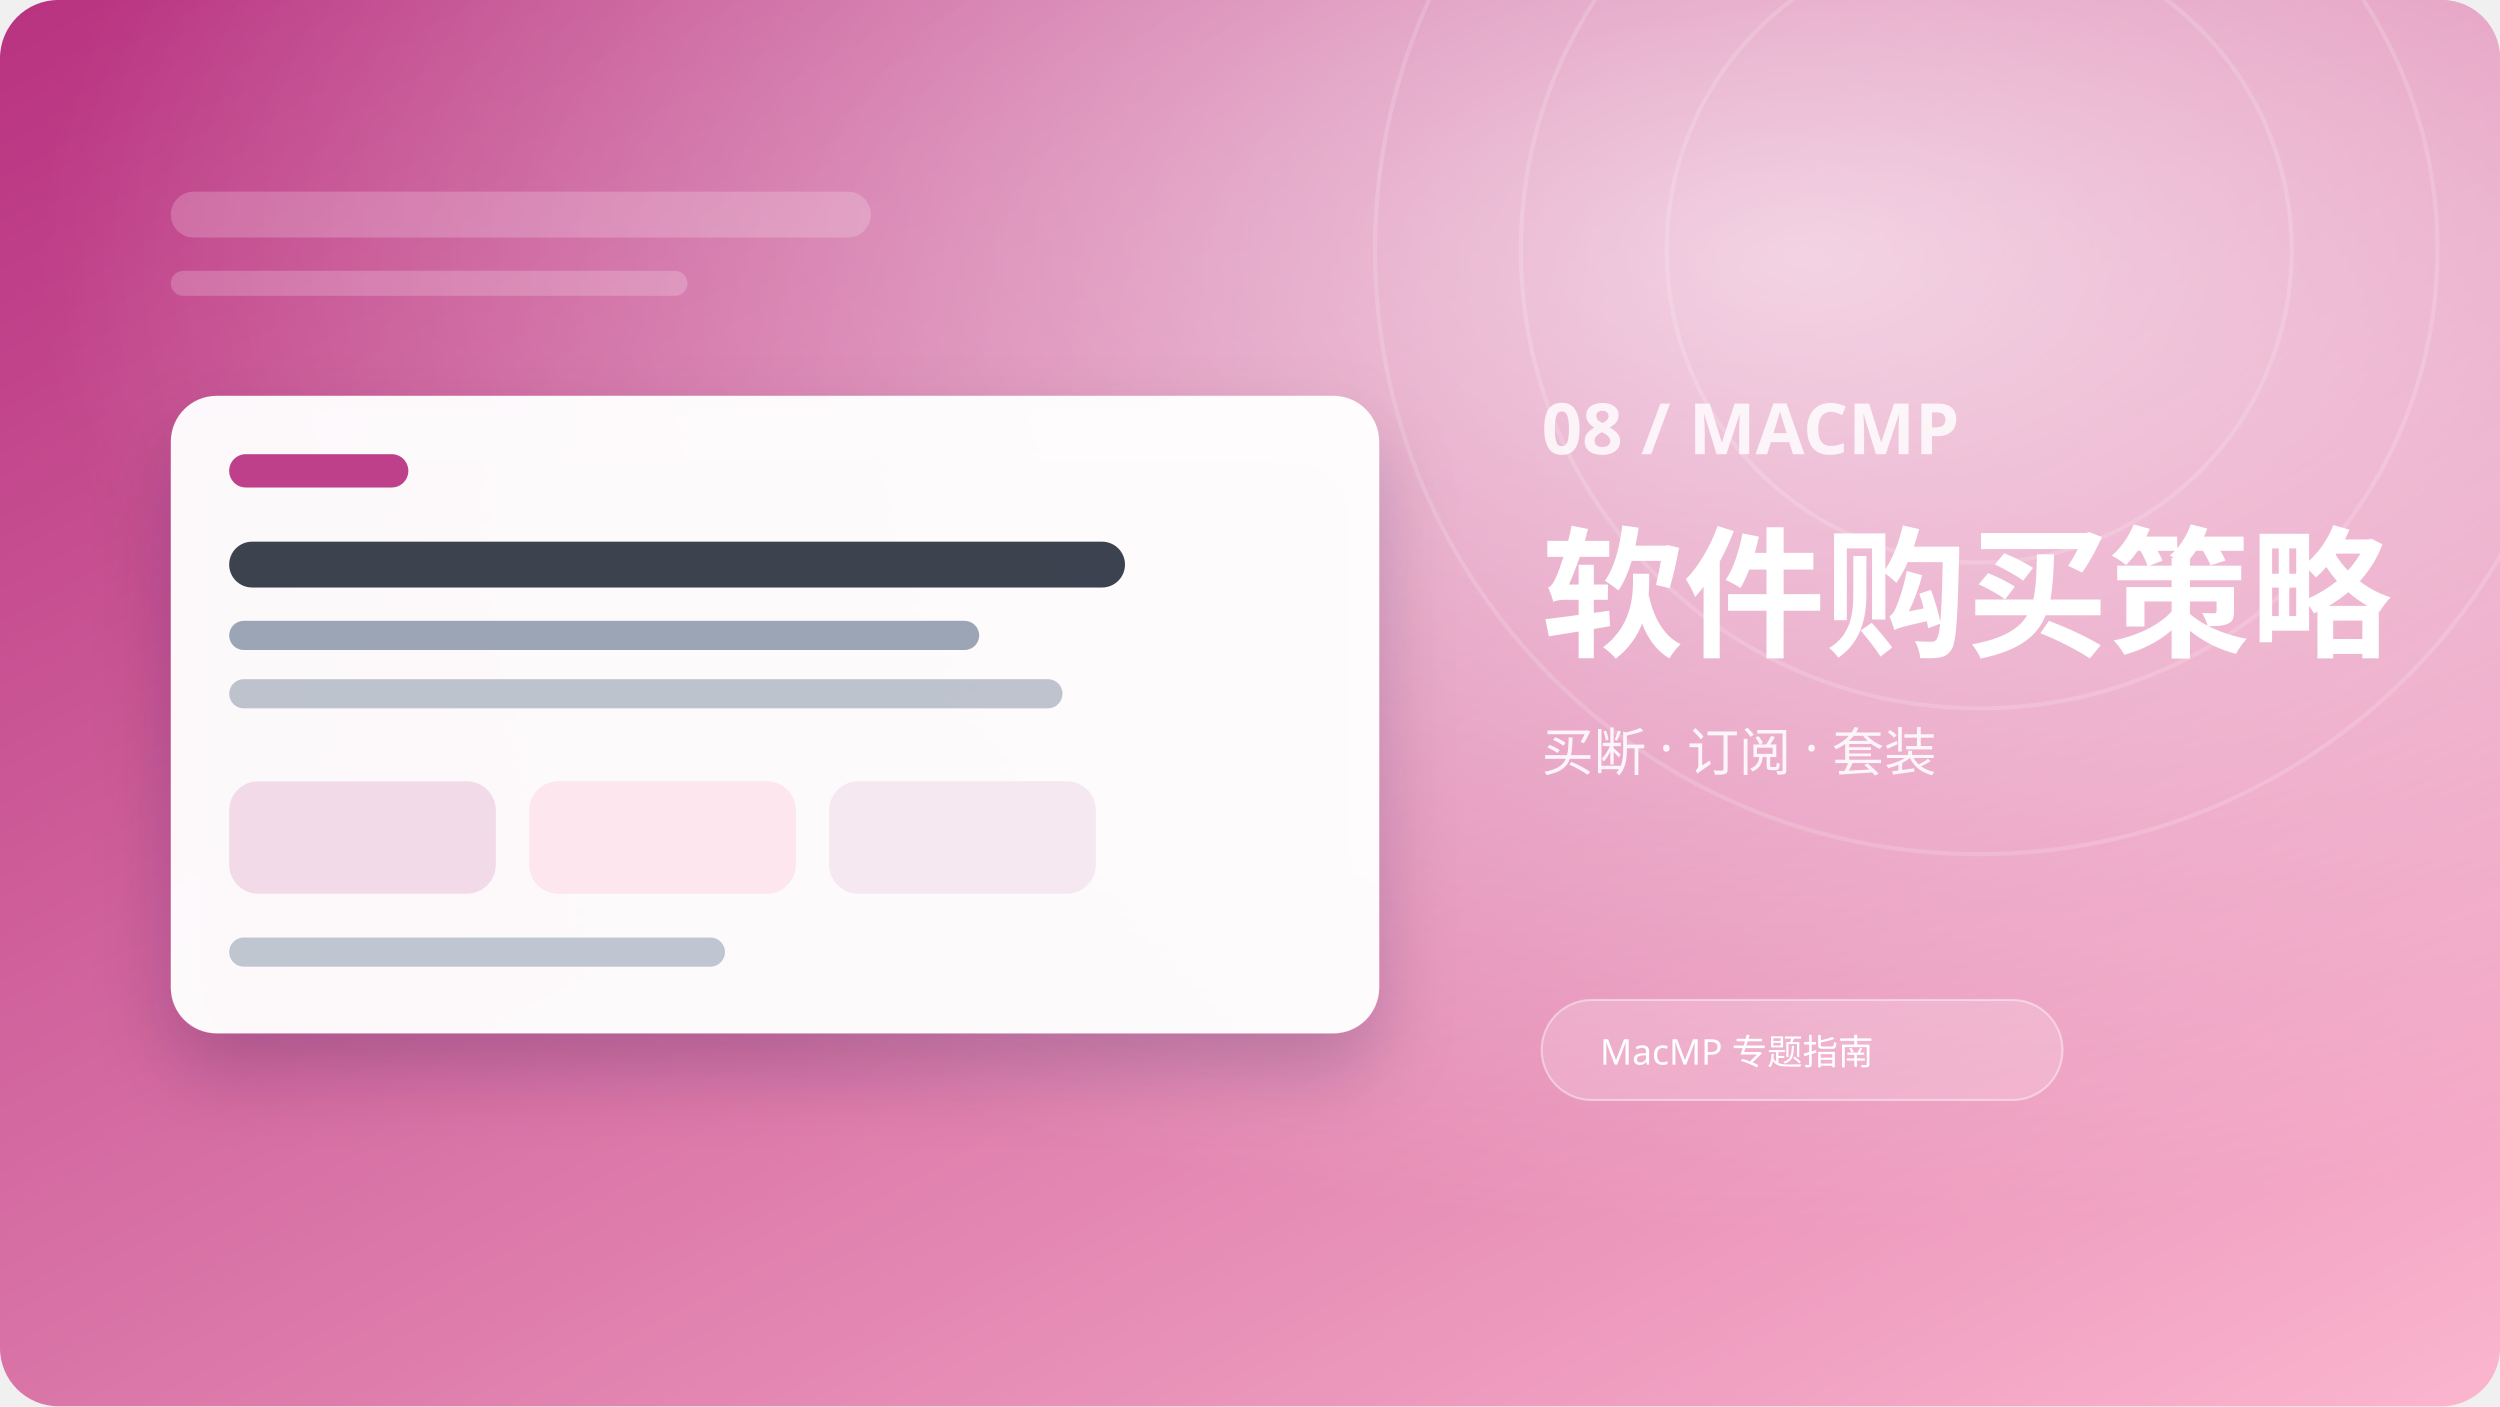
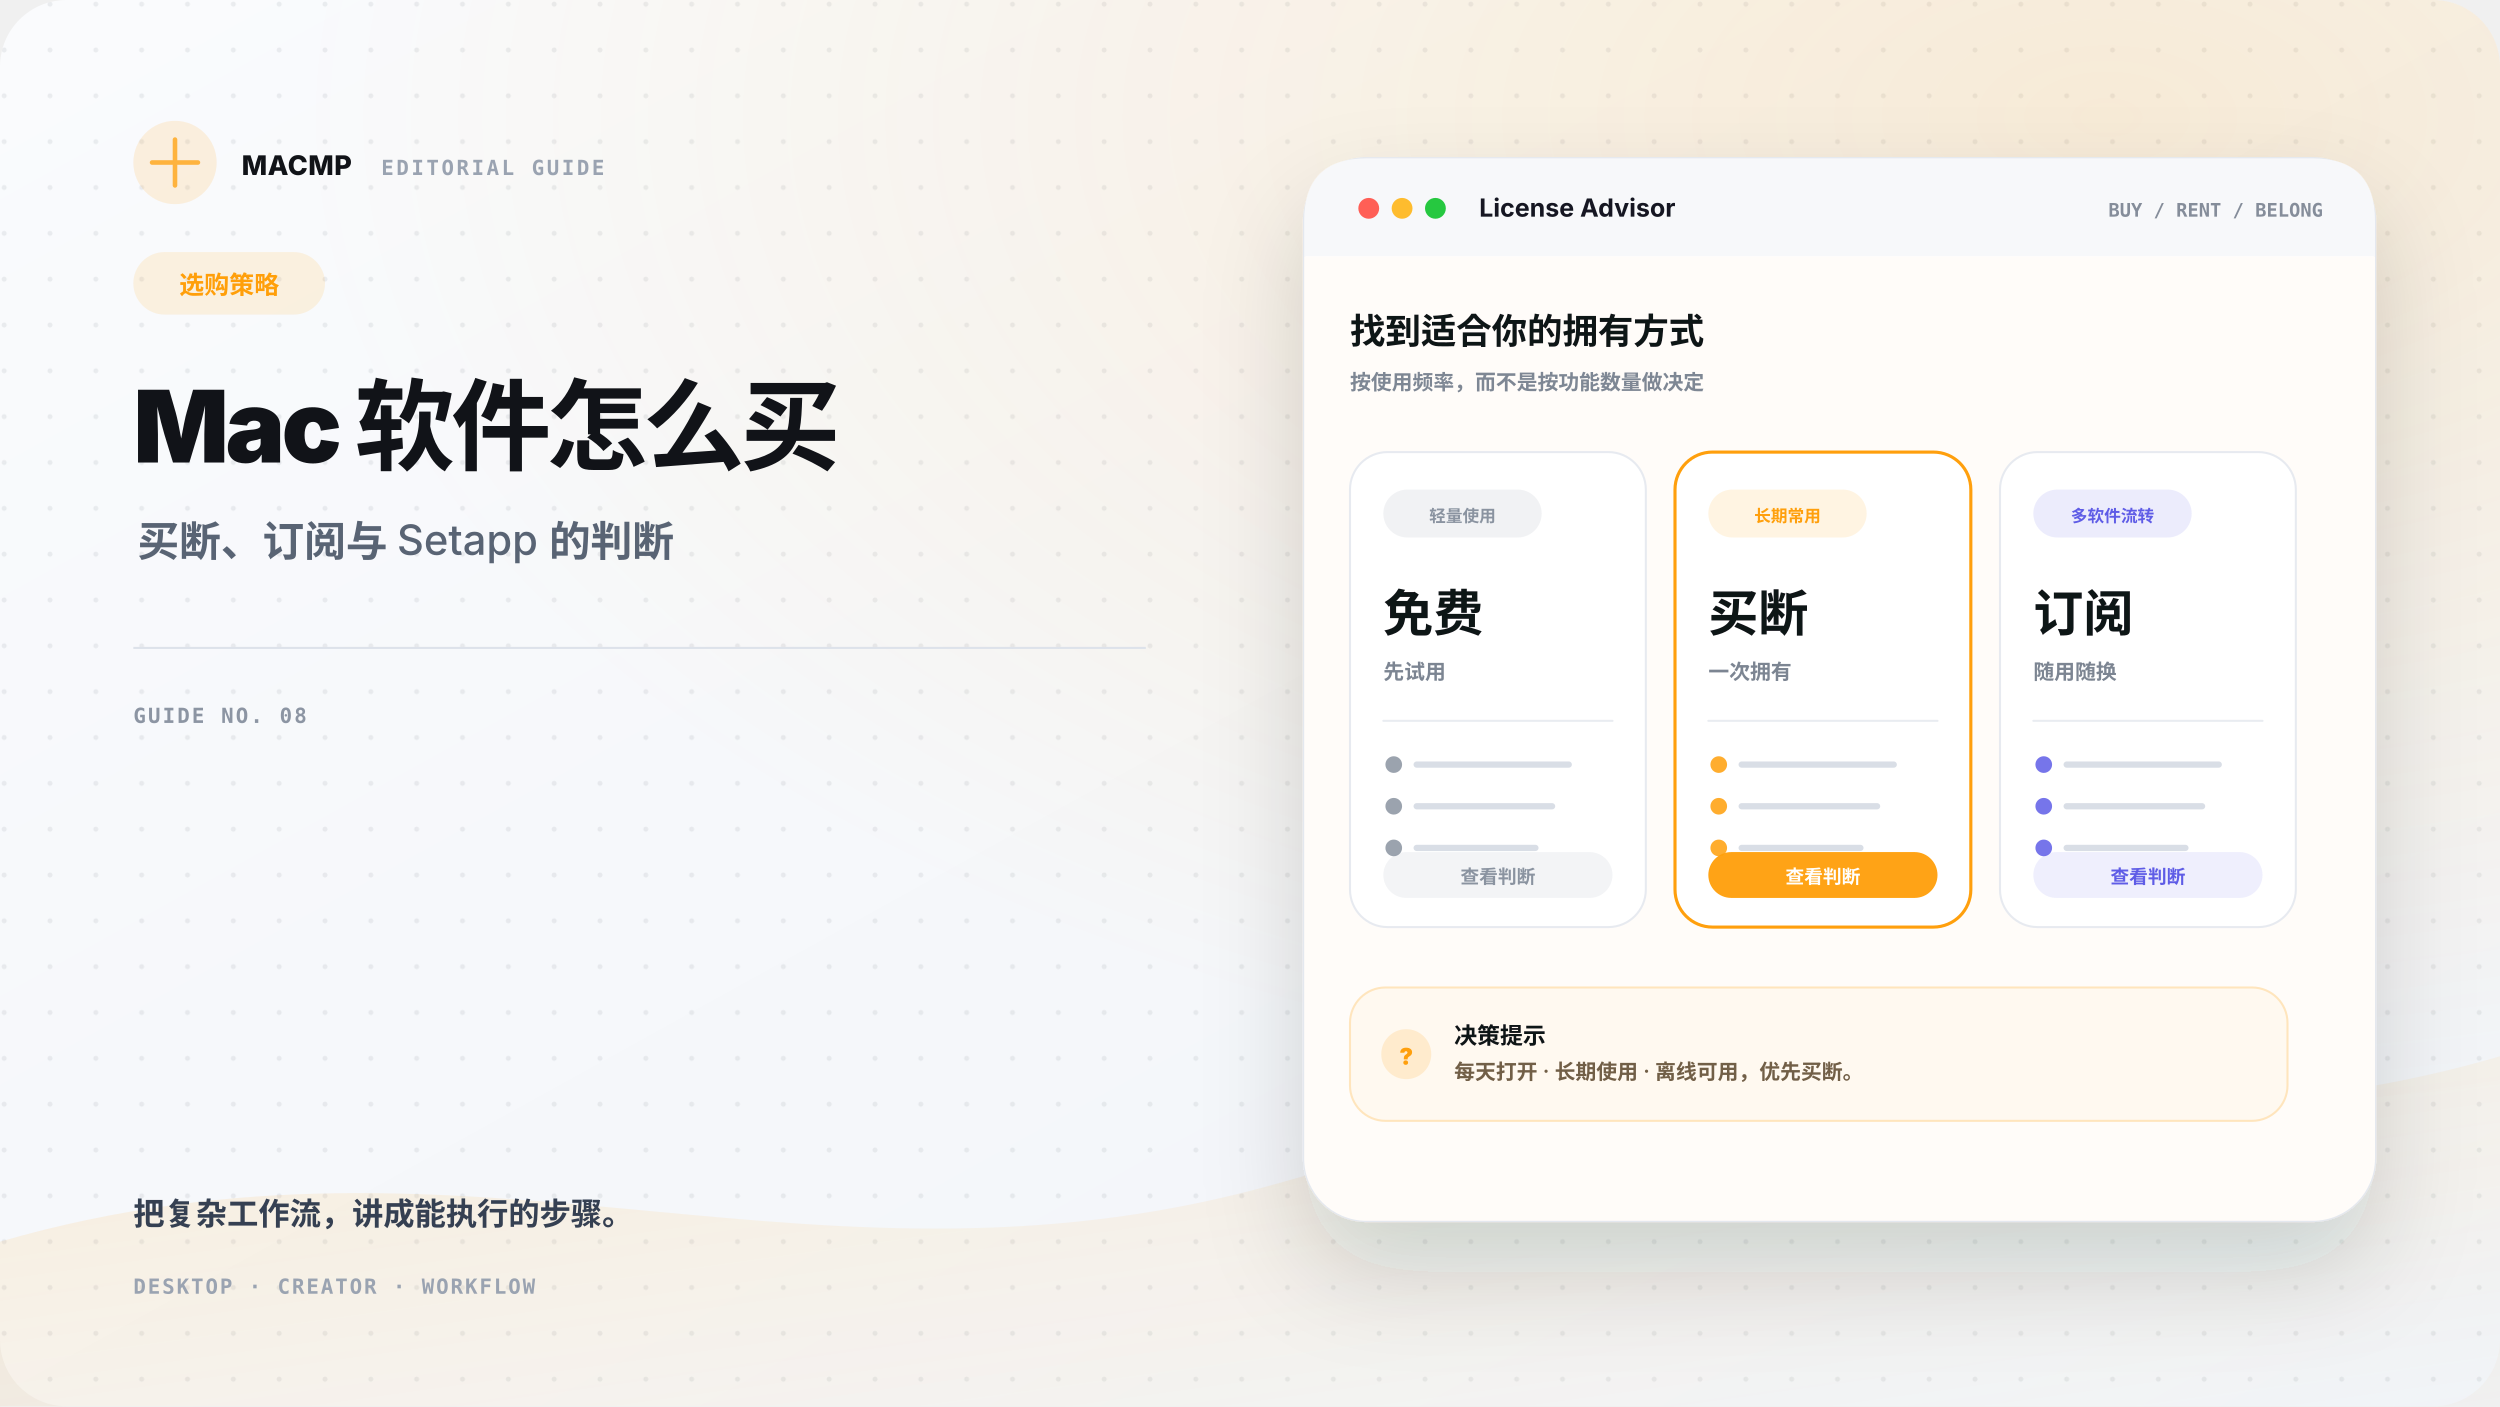
<svg xmlns="http://www.w3.org/2000/svg" viewBox="0 0 1200 675" role="img" aria-labelledby="title">
  <defs>
-     <linearGradient id="bg" x1="0" y1="0" x2="1" y2="1">
-       <stop offset="0" stop-color="#b83280" />
-       <stop offset="1" stop-color="#fbb6ce" />
+     <linearGradient id="page" x1="0" y1="0" x2="1" y2="1">
+       <stop stop-color="#FAFBFD" />
+       <stop offset="1" stop-color="#F1F4F8" />
    </linearGradient>
-     <radialGradient id="glow" cx="72%" cy="18%" r="70%">
-       <stop offset="0" stop-color="#ffffff" stop-opacity=".70" />
-       <stop offset="1" stop-color="#ffffff" stop-opacity="0" />
+     <radialGradient id="halo" cx="84%" cy="8%" r="72%">
+       <stop stop-color="#FF9F0A" stop-opacity=".15" />
+       <stop offset="1" stop-color="#FF9F0A" stop-opacity="0" />
    </radialGradient>
-     <filter id="shadow" x="-20%" y="-20%" width="140%" height="140%">
-       <feDropShadow dx="0" dy="18" stdDeviation="18" flood-color="#001b3d" flood-opacity=".20" />
+     <linearGradient id="accentWash" x1="0" y1="0" x2="1" y2="1">
+       <stop stop-color="#FF9F0A" stop-opacity=".13" />
+       <stop offset="1" stop-color="#FF9F0A" stop-opacity="0" />
+     </linearGradient>
+     <linearGradient id="mediaGradient" x1="0" y1="0" x2="1" y2="1">
+       <stop stop-color="#FF9F0A" />
+       <stop offset=".52" stop-color="#7B5CFF" />
+       <stop offset="1" stop-color="#00D2C8" />
+     </linearGradient>
+     <filter id="shadow" x="-25%" y="-20%" width="160%" height="170%">
+       <feDropShadow dx="0" dy="24" stdDeviation="24" flood-color="#182033" flood-opacity=".16" />
    </filter>
+     <pattern id="dots" width="22" height="22" patternUnits="userSpaceOnUse">
+       <circle cx="2" cy="2" r="1.2" fill="#172033" fill-opacity=".07" />
+     </pattern>
+     <clipPath id="windowClip">
+       <rect x="626" y="76" width="514" height="510" rx="30" />
+     </clipPath>
  </defs>
-   <rect width="1200" height="675" rx="28" fill="url(#bg)" />
-   <rect width="1200" height="675" rx="28" fill="url(#glow)" />
-   <g opacity=".16" fill="none" stroke="#fff" stroke-width="2">
-     <circle cx="950" cy="120" r="150" />
-     <circle cx="950" cy="120" r="220" />
-     <circle cx="950" cy="120" r="290" />
+   <rect width="1200" height="675" rx="32" fill="url(#page)" />
+   <rect width="1200" height="675" rx="32" fill="url(#dots)" />
+   <rect width="1200" height="675" rx="32" fill="url(#halo)" />
+   <path d="M0 596 C228 530 393 632 617 567 C823 507 1017 561 1200 507 V675 H0Z" fill="url(#accentWash)" />
+   <g transform="translate(64 58)">
+     <g>
+       <circle cx="20" cy="20" r="20" fill="#FF9F0A" fill-opacity=".13" />
+       <path d="M20 9 L20 31 M9 20 L31 20" stroke="#FF9F0A" stroke-width="2.2" stroke-linecap="round" opacity=".75" />
+     </g>
+     <text x="52" y="26" font-family="-apple-system,BlinkMacSystemFont,'PingFang SC','Hiragino Sans GB','Helvetica Neue',sans-serif" font-size="13" font-weight="800" fill="#111318" letter-spacing=".2">MACMP</text>
+     <text x="119" y="26" font-family="'SFMono-Regular',Menlo,Monaco,monospace" font-size="10" font-weight="700" fill="#9AA3B1" letter-spacing="1.2">EDITORIAL GUIDE</text>
+     <rect x="0" y="63" width="92" height="30" rx="15" fill="#FF9F0A" fill-opacity=".12" />
+     <text x="46" y="83" font-family="-apple-system,BlinkMacSystemFont,'PingFang SC','Hiragino Sans GB','Helvetica Neue',sans-serif" font-size="12" font-weight="750" fill="#FF9F0A" text-anchor="middle">选购策略</text>
+     <text x="0" y="164" font-family="-apple-system,BlinkMacSystemFont,'PingFang SC','Hiragino Sans GB','Helvetica Neue',sans-serif" font-size="48" font-weight="850" fill="#111318" letter-spacing="-1.7">Mac 软件怎么买</text>
+     <text x="2" y="209" font-family="-apple-system,BlinkMacSystemFont,'PingFang SC','Hiragino Sans GB','Helvetica Neue',sans-serif" font-size="20" font-weight="550" fill="#596474">买断、订阅与 Setapp 的判断</text>
+     <line x1="0" y1="253" x2="486" y2="253" stroke="#DDE2EA" stroke-width="1" />
+     <text x="0" y="289" font-family="'SFMono-Regular',Menlo,Monaco,monospace" font-size="10" font-weight="750" fill="#8C95A3" letter-spacing="1">GUIDE NO. 08</text>
+     <text x="0" y="530" font-family="-apple-system,BlinkMacSystemFont,'PingFang SC','Hiragino Sans GB','Helvetica Neue',sans-serif" font-size="15" font-weight="650" fill="#354052">把复杂工作流，讲成能执行的步骤。</text>
+     <text x="0" y="563" font-family="'SFMono-Regular',Menlo,Monaco,monospace" font-size="10" font-weight="700" fill="#9AA3B1" letter-spacing=".9">DESKTOP · CREATOR · WORKFLOW</text>
  </g>
-   <g opacity=".20" fill="#fff">
-     <rect x="82" y="92" width="336" height="22" rx="11" />
-     <rect x="82" y="130" width="248" height="12" rx="6" />
-   </g>
-   <g filter="url(#shadow)" transform="translate(82 190)">
-     <rect width="580" height="306" rx="22" fill="#fff" fill-opacity=".96" />
-     <rect x="28" y="28" width="86" height="16" rx="8" fill="#b83280" opacity=".92" />
-     <rect x="28" y="70" width="430" height="22" rx="11" fill="#18212f" opacity=".84" />
-     <rect x="28" y="108" width="360" height="14" rx="7" fill="#8a95a8" opacity=".84" />
-     <rect x="28" y="136" width="400" height="14" rx="7" fill="#8a95a8" opacity=".55" />
-     <rect x="28" y="185" width="128" height="54" rx="14" fill="#b83280" opacity=".16" />
-     <rect x="172" y="185" width="128" height="54" rx="14" fill="#fbb6ce" opacity=".30" />
-     <rect x="316" y="185" width="128" height="54" rx="14" fill="#b83280" opacity=".10" />
-     <rect x="28" y="260" width="238" height="14" rx="7" fill="#8a95a8" opacity=".52" />
-   </g>
-   <g transform="translate(740 218)" fill="#fff">
-     <text x="0" y="0" font-family="PingFang SC,Hiragino Sans GB,sans-serif" font-size="34" font-weight="600" opacity=".82">08 / MACMP</text>
-     <text x="0" y="92" font-family="PingFang SC,Hiragino Sans GB,sans-serif" font-size="68" font-weight="700">软件购买策略</text>
-     <text x="0" y="152" font-family="PingFang SC,Hiragino Sans GB,sans-serif" font-size="25" opacity=".88">买断 · 订阅 · 套装</text>
-   </g>
-   <g transform="translate(740 480)">
-     <rect width="250" height="48" rx="24" fill="#fff" fill-opacity=".18" stroke="#fff" stroke-opacity=".44" />
-     <text x="28" y="31" font-family="PingFang SC,Hiragino Sans GB,sans-serif" font-size="17" fill="#fff">MacMP 专题指南</text>
+   <g filter="url(#shadow)">
+     <rect x="626" y="76" width="514" height="510" rx="30" fill="#FFFFFF" stroke="#E4E8EF" stroke-width="1.2" />
+     <path d="M626 106 Q626 76 656 76 H1110 Q1140 76 1140 106 V123 H626 Z" fill="#F7F8FA" />
+     <circle cx="657" cy="100" r="5" fill="#FF5F57" fill-opacity="1" stroke="none" stroke-opacity="1" stroke-width="1" />
+     <circle cx="673" cy="100" r="5" fill="#FEBC2E" fill-opacity="1" stroke="none" stroke-opacity="1" stroke-width="1" />
+     <circle cx="689" cy="100" r="5" fill="#28C840" fill-opacity="1" stroke="none" stroke-opacity="1" stroke-width="1" />
+     <text x="710" y="104" font-family="-apple-system,BlinkMacSystemFont,'PingFang SC','Hiragino Sans GB','Helvetica Neue',sans-serif" font-size="12" font-weight="700" fill="#151922">License Advisor</text>
+     <text x="1115" y="104" font-family="'SFMono-Regular',Menlo,Monaco,monospace" font-size="9" font-weight="700" fill="#858D9A" text-anchor="end">BUY  /  RENT  /  BELONG</text>
+     <g clip-path="url(#windowClip)">
+       <rect x="626" y="123" width="514" height="463" fill="#FFFFFF" />
+       <rect x="626" y="123" width="514" height="463" fill="#FF9F0A" fill-opacity=".025" />
+       <text x="648" y="165" font-family="-apple-system,BlinkMacSystemFont,'PingFang SC','Hiragino Sans GB','Helvetica Neue',sans-serif" font-size="17" font-weight="800" fill="#111318" fill-opacity="1" text-anchor="start">找到适合你的拥有方式</text>
+       <text x="648" y="187" font-family="-apple-system,BlinkMacSystemFont,'PingFang SC','Hiragino Sans GB','Helvetica Neue',sans-serif" font-size="10" font-weight="550" fill="#7E8794" fill-opacity="1" text-anchor="start">按使用频率，而不是按功能数量做决定</text>
+       <rect x="648" y="217" width="142" height="228" rx="18" fill="#FFFFFF" fill-opacity="1" stroke="#E7EAF0" stroke-opacity="1" stroke-width="1" />
+       <rect x="664" y="235" width="76" height="23" rx="11.5" fill="#8A93A0" fill-opacity="0.12" stroke="none" stroke-opacity="1" stroke-width="1" />
+       <text x="702.0" y="250.5" font-family="'SFMono-Regular',Menlo,Monaco,monospace" font-size="8" font-weight="750" fill="#8A93A0" fill-opacity="1" text-anchor="middle">轻量使用</text>
+       <text x="664" y="303" font-family="-apple-system,BlinkMacSystemFont,'PingFang SC','Hiragino Sans GB','Helvetica Neue',sans-serif" font-size="24" font-weight="850" fill="#111318" fill-opacity="1" text-anchor="start">免费</text>
+       <text x="664" y="326" font-family="-apple-system,BlinkMacSystemFont,'PingFang SC','Hiragino Sans GB','Helvetica Neue',sans-serif" font-size="10" font-weight="600" fill="#7C8592" fill-opacity="1" text-anchor="start">先试用</text>
+       <line x1="664" y1="346" x2="774" y2="346" stroke="#E9ECF1" stroke-width="1" stroke-opacity="1" stroke-linecap="round" />
+       <circle cx="669" cy="367" r="4" fill="#8A93A0" fill-opacity="0.85" stroke="none" stroke-opacity="1" stroke-width="1" />
+       <line x1="680" y1="367" x2="753" y2="367" stroke="#D9DEE6" stroke-width="3" stroke-opacity="1" stroke-linecap="round" />
+       <circle cx="669" cy="387" r="4" fill="#8A93A0" fill-opacity="0.85" stroke="none" stroke-opacity="1" stroke-width="1" />
+       <line x1="680" y1="387" x2="745" y2="387" stroke="#D9DEE6" stroke-width="3" stroke-opacity="1" stroke-linecap="round" />
+       <circle cx="669" cy="407" r="4" fill="#8A93A0" fill-opacity="0.85" stroke="none" stroke-opacity="1" stroke-width="1" />
+       <line x1="680" y1="407" x2="737" y2="407" stroke="#D9DEE6" stroke-width="3" stroke-opacity="1" stroke-linecap="round" />
+       <rect x="664" y="409" width="110" height="22" rx="11" fill="#8A93A0" fill-opacity="0.1" stroke="none" stroke-opacity="1" stroke-width="1" />
+       <text x="719" y="424" font-family="-apple-system,BlinkMacSystemFont,'PingFang SC','Hiragino Sans GB','Helvetica Neue',sans-serif" font-size="9" font-weight="750" fill="#8A93A0" fill-opacity="1" text-anchor="middle">查看判断</text>
+       <rect x="804" y="217" width="142" height="228" rx="18" fill="#FFFFFF" fill-opacity="1" stroke="#FF9F0A" stroke-opacity="1" stroke-width="1.5" />
+       <rect x="820" y="235" width="76" height="23" rx="11.5" fill="#FF9F0A" fill-opacity="0.12" stroke="none" stroke-opacity="1" stroke-width="1" />
+       <text x="858.0" y="250.5" font-family="'SFMono-Regular',Menlo,Monaco,monospace" font-size="8" font-weight="750" fill="#FF9F0A" fill-opacity="1" text-anchor="middle">长期常用</text>
+       <text x="820" y="303" font-family="-apple-system,BlinkMacSystemFont,'PingFang SC','Hiragino Sans GB','Helvetica Neue',sans-serif" font-size="24" font-weight="850" fill="#111318" fill-opacity="1" text-anchor="start">买断</text>
+       <text x="820" y="326" font-family="-apple-system,BlinkMacSystemFont,'PingFang SC','Hiragino Sans GB','Helvetica Neue',sans-serif" font-size="10" font-weight="600" fill="#7C8592" fill-opacity="1" text-anchor="start">一次拥有</text>
+       <line x1="820" y1="346" x2="930" y2="346" stroke="#E9ECF1" stroke-width="1" stroke-opacity="1" stroke-linecap="round" />
+       <circle cx="825" cy="367" r="4" fill="#FF9F0A" fill-opacity="0.85" stroke="none" stroke-opacity="1" stroke-width="1" />
+       <line x1="836" y1="367" x2="909" y2="367" stroke="#D9DEE6" stroke-width="3" stroke-opacity="1" stroke-linecap="round" />
+       <circle cx="825" cy="387" r="4" fill="#FF9F0A" fill-opacity="0.85" stroke="none" stroke-opacity="1" stroke-width="1" />
+       <line x1="836" y1="387" x2="901" y2="387" stroke="#D9DEE6" stroke-width="3" stroke-opacity="1" stroke-linecap="round" />
+       <circle cx="825" cy="407" r="4" fill="#FF9F0A" fill-opacity="0.85" stroke="none" stroke-opacity="1" stroke-width="1" />
+       <line x1="836" y1="407" x2="893" y2="407" stroke="#D9DEE6" stroke-width="3" stroke-opacity="1" stroke-linecap="round" />
+       <rect x="820" y="409" width="110" height="22" rx="11" fill="#FF9F0A" fill-opacity="0.96" stroke="none" stroke-opacity="1" stroke-width="1" />
+       <text x="875" y="424" font-family="-apple-system,BlinkMacSystemFont,'PingFang SC','Hiragino Sans GB','Helvetica Neue',sans-serif" font-size="9" font-weight="750" fill="#FFFFFF" fill-opacity="1" text-anchor="middle">查看判断</text>
+       <rect x="960" y="217" width="142" height="228" rx="18" fill="#FFFFFF" fill-opacity="1" stroke="#E7EAF0" stroke-opacity="1" stroke-width="1" />
+       <rect x="976" y="235" width="76" height="23" rx="11.5" fill="#5E5CE6" fill-opacity="0.12" stroke="none" stroke-opacity="1" stroke-width="1" />
+       <text x="1014.0" y="250.5" font-family="'SFMono-Regular',Menlo,Monaco,monospace" font-size="8" font-weight="750" fill="#5E5CE6" fill-opacity="1" text-anchor="middle">多软件流转</text>
+       <text x="976" y="303" font-family="-apple-system,BlinkMacSystemFont,'PingFang SC','Hiragino Sans GB','Helvetica Neue',sans-serif" font-size="24" font-weight="850" fill="#111318" fill-opacity="1" text-anchor="start">订阅</text>
+       <text x="976" y="326" font-family="-apple-system,BlinkMacSystemFont,'PingFang SC','Hiragino Sans GB','Helvetica Neue',sans-serif" font-size="10" font-weight="600" fill="#7C8592" fill-opacity="1" text-anchor="start">随用随换</text>
+       <line x1="976" y1="346" x2="1086" y2="346" stroke="#E9ECF1" stroke-width="1" stroke-opacity="1" stroke-linecap="round" />
+       <circle cx="981" cy="367" r="4" fill="#5E5CE6" fill-opacity="0.85" stroke="none" stroke-opacity="1" stroke-width="1" />
+       <line x1="992" y1="367" x2="1065" y2="367" stroke="#D9DEE6" stroke-width="3" stroke-opacity="1" stroke-linecap="round" />
+       <circle cx="981" cy="387" r="4" fill="#5E5CE6" fill-opacity="0.85" stroke="none" stroke-opacity="1" stroke-width="1" />
+       <line x1="992" y1="387" x2="1057" y2="387" stroke="#D9DEE6" stroke-width="3" stroke-opacity="1" stroke-linecap="round" />
+       <circle cx="981" cy="407" r="4" fill="#5E5CE6" fill-opacity="0.85" stroke="none" stroke-opacity="1" stroke-width="1" />
+       <line x1="992" y1="407" x2="1049" y2="407" stroke="#D9DEE6" stroke-width="3" stroke-opacity="1" stroke-linecap="round" />
+       <rect x="976" y="409" width="110" height="22" rx="11" fill="#5E5CE6" fill-opacity="0.1" stroke="none" stroke-opacity="1" stroke-width="1" />
+       <text x="1031" y="424" font-family="-apple-system,BlinkMacSystemFont,'PingFang SC','Hiragino Sans GB','Helvetica Neue',sans-serif" font-size="9" font-weight="750" fill="#5E5CE6" fill-opacity="1" text-anchor="middle">查看判断</text>
+       <rect x="648" y="474" width="450" height="64" rx="17" fill="#FFF9F0" fill-opacity="1" stroke="#FFE5BD" stroke-opacity="1" stroke-width="1" />
+       <circle cx="675" cy="506" r="12" fill="#FF9F0A" fill-opacity="0.15" stroke="none" stroke-opacity="1" stroke-width="1" />
+       <text x="675" y="511" font-family="-apple-system,BlinkMacSystemFont,'PingFang SC','Hiragino Sans GB','Helvetica Neue',sans-serif" font-size="11" font-weight="850" fill="#FF9F0A" fill-opacity="1" text-anchor="middle">?</text>
+       <text x="698" y="501" font-family="-apple-system,BlinkMacSystemFont,'PingFang SC','Hiragino Sans GB','Helvetica Neue',sans-serif" font-size="11" font-weight="750" fill="#111318" fill-opacity="1" text-anchor="start">决策提示</text>
+       <text x="698" y="518" font-family="-apple-system,BlinkMacSystemFont,'PingFang SC','Hiragino Sans GB','Helvetica Neue',sans-serif" font-size="10" font-weight="600" fill="#715E46" fill-opacity="1" text-anchor="start">每天打开 · 长期使用 · 离线可用，优先买断。</text>
+     </g>
  </g>
</svg>
